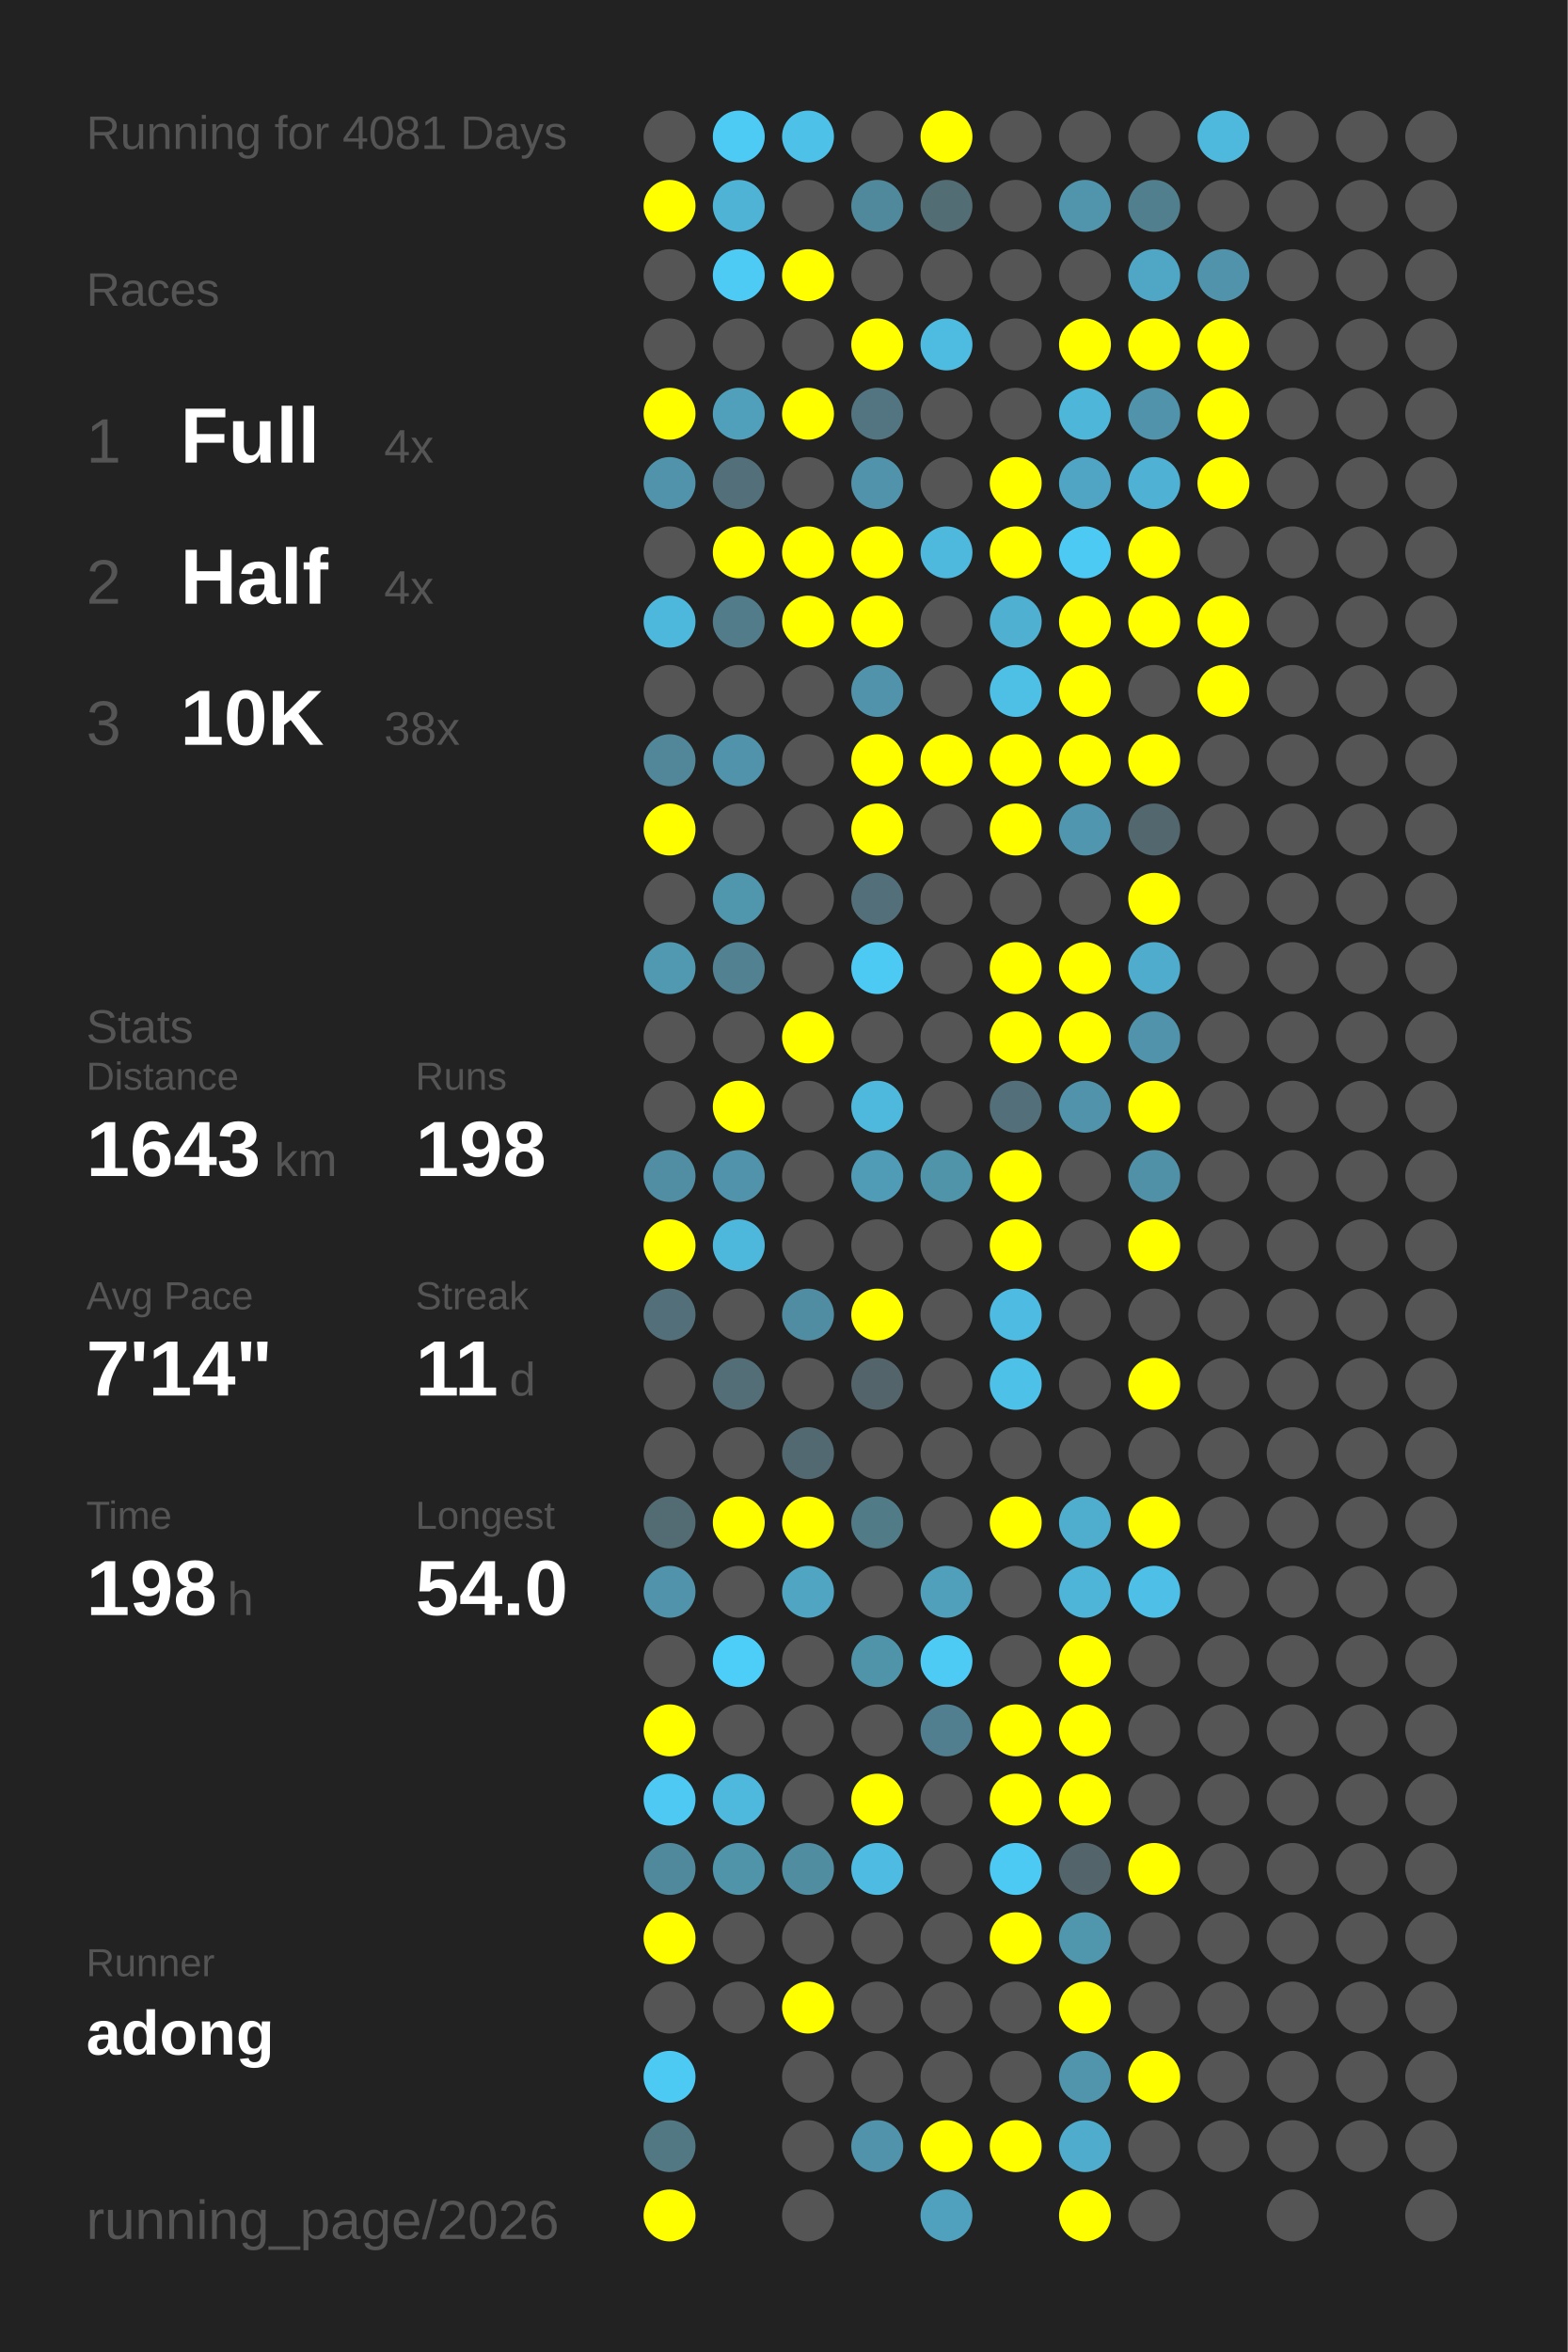
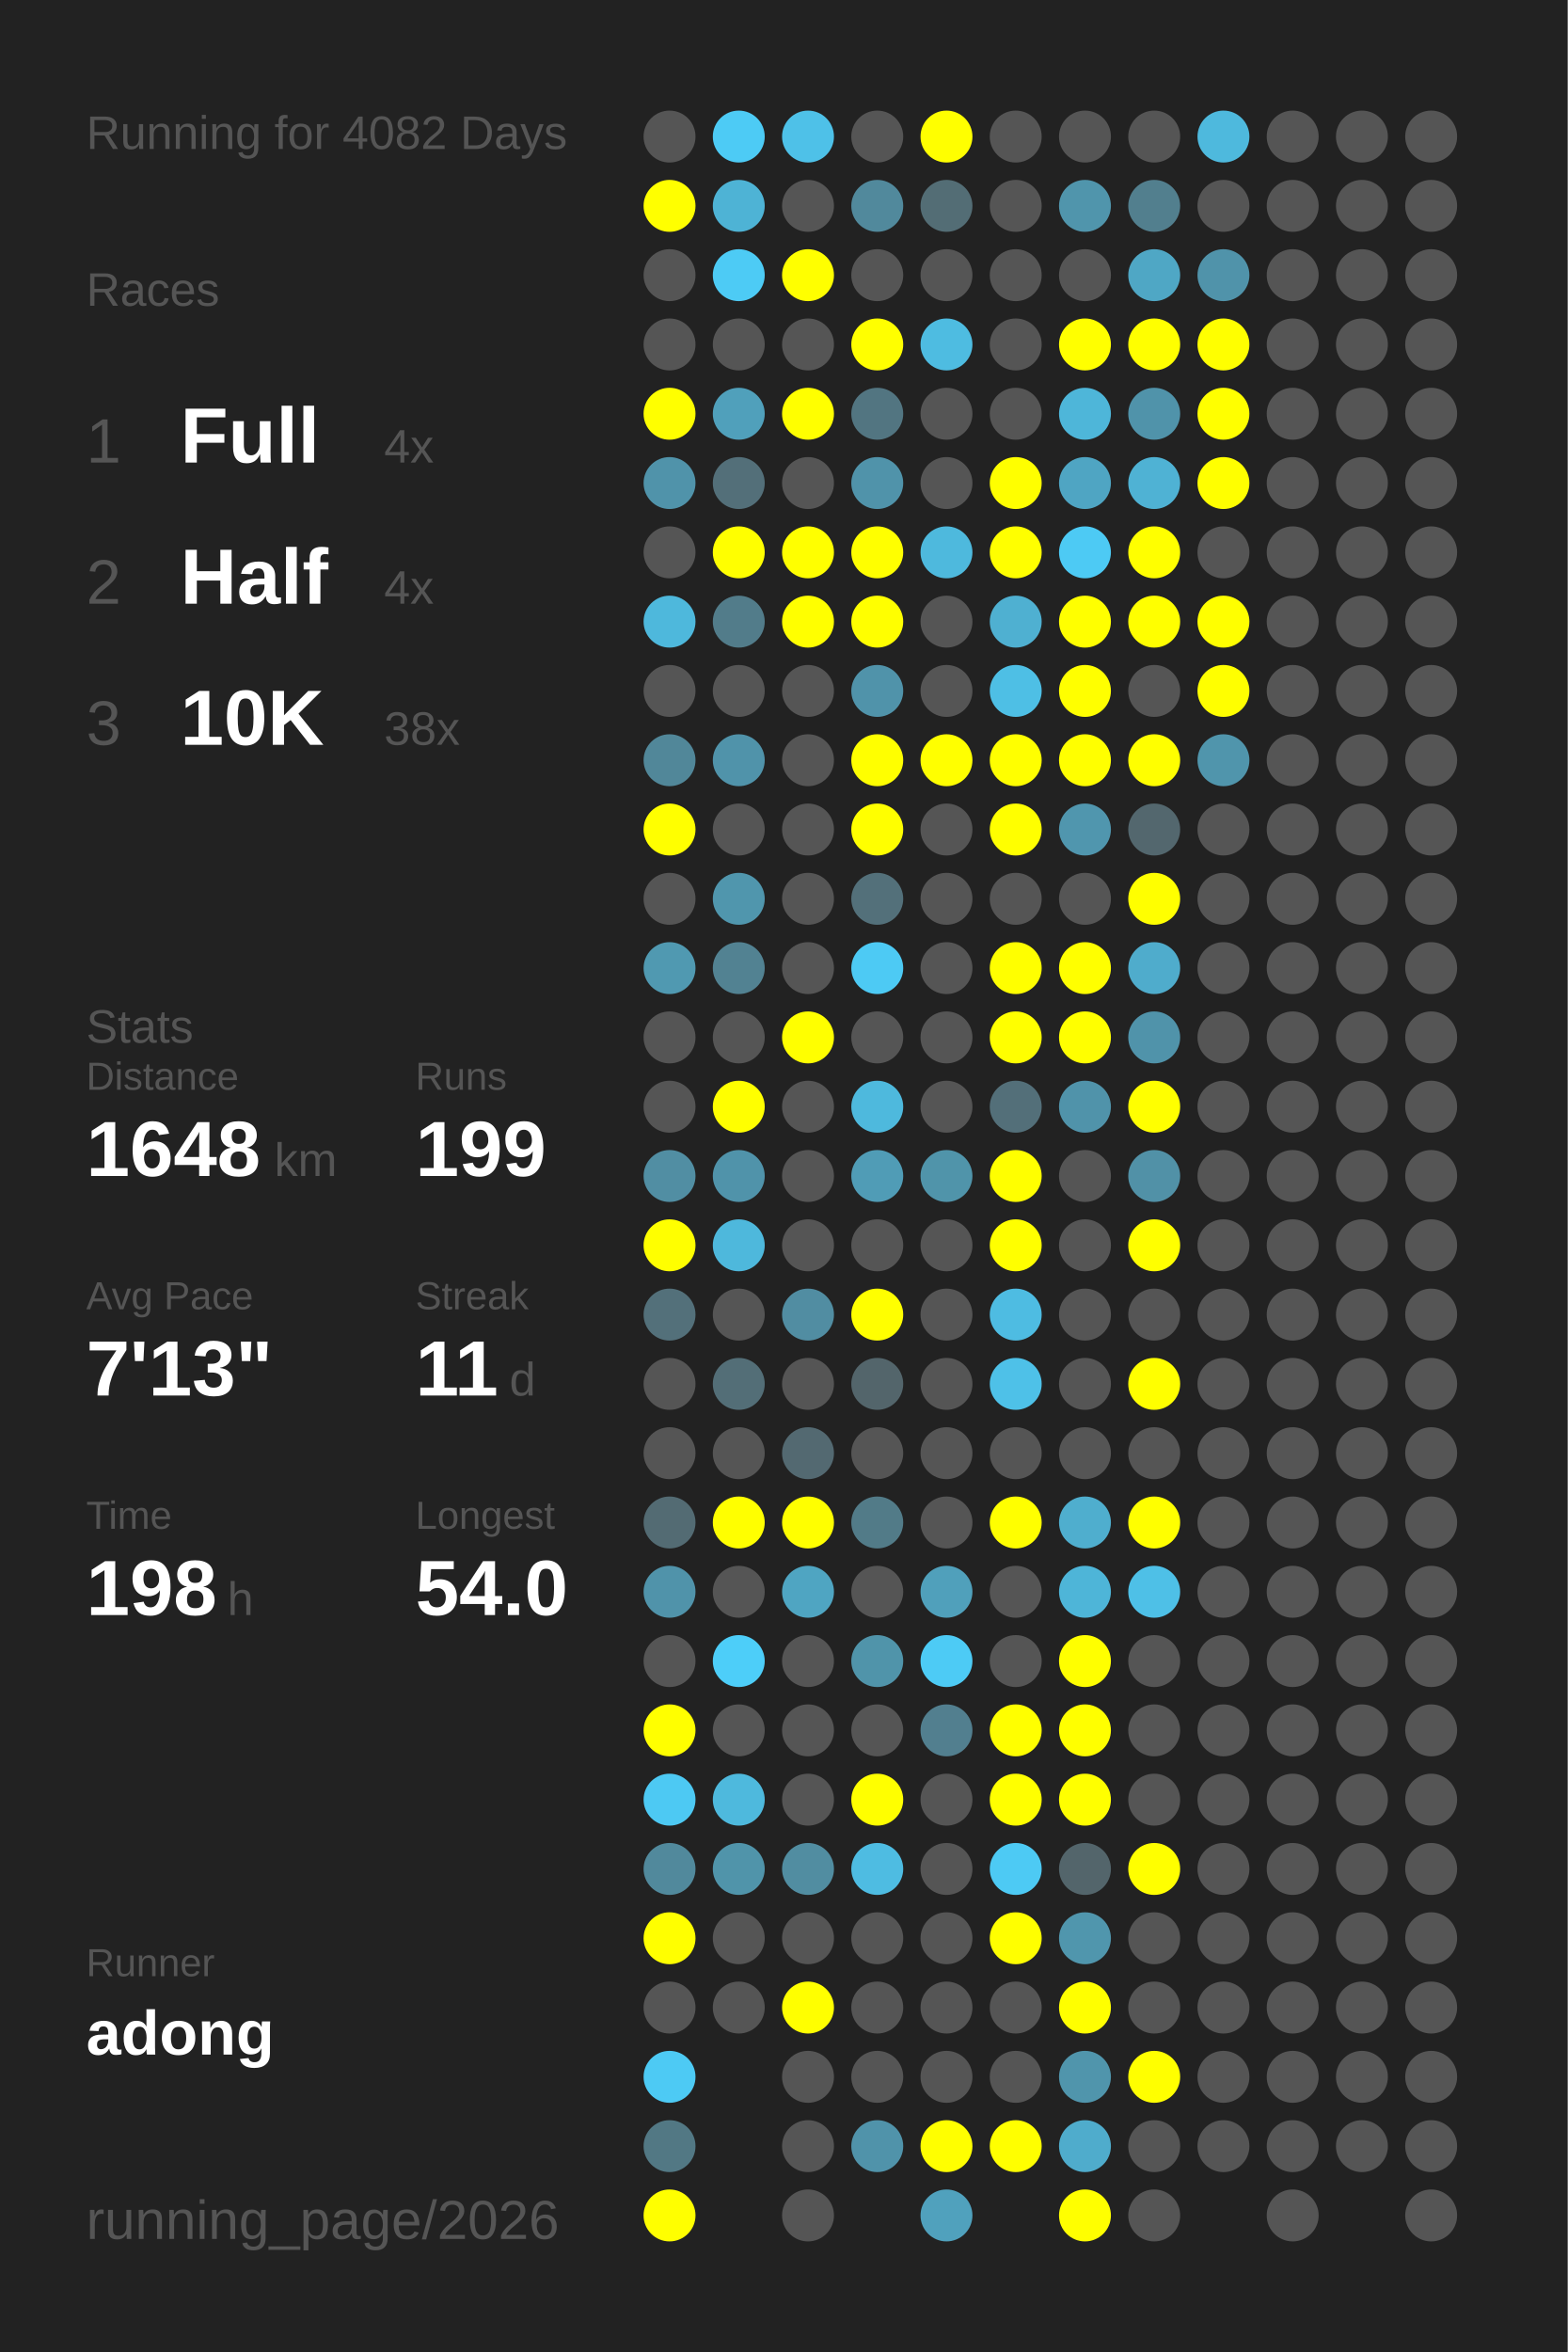
<svg xmlns="http://www.w3.org/2000/svg" baseProfile="full" height="300mm" version="1.1" viewBox="0,0,200,300" width="200mm">
  <defs />
  <rect fill="#222222" height="300" width="200" x="0" y="0" />
-   <text fill="#555555" style="font-size:6px; font-family:Arial;" x="11" y="19">Running for 4081 Days</text>
+   <text fill="#555555" style="font-size:6px; font-family:Arial;" x="11" y="19">Running for 4082 Days</text>
  <text fill="#555555" style="font-size:6px; font-family:Arial;" x="11" y="39">Races</text>
  <text fill="#555555" style="font-size:8px; font-family:Arial;" x="11" y="59">1</text>
  <text fill="#FFFFFF" style="font-size:10px; font-family:Arial; font-weight:bold;" x="23" y="59">Full</text>
  <text fill="#555555" style="font-size:6px; font-family:Arial;" x="49" y="59">4x</text>
  <text fill="#555555" style="font-size:8px; font-family:Arial;" x="11" y="77">2</text>
  <text fill="#FFFFFF" style="font-size:10px; font-family:Arial; font-weight:bold;" x="23" y="77">Half</text>
  <text fill="#555555" style="font-size:6px; font-family:Arial;" x="49" y="77">4x</text>
  <text fill="#555555" style="font-size:8px; font-family:Arial;" x="11" y="95">3</text>
  <text fill="#FFFFFF" style="font-size:10px; font-family:Arial; font-weight:bold;" x="23" y="95">10K</text>
  <text fill="#555555" style="font-size:6px; font-family:Arial;" x="49" y="95">38x</text>
  <text fill="#555555" style="font-size:6px; font-family:Arial;" x="11" y="133">Stats</text>
  <text fill="#555555" style="font-size:5px; font-family:Arial;" x="11" y="139">Distance</text>
-   <text fill="#FFFFFF" style="font-size:10px; font-family:Arial; font-weight:bold;" x="11" y="150">1643</text>
+   <text fill="#FFFFFF" style="font-size:10px; font-family:Arial; font-weight:bold;" x="11" y="150">1648</text>
  <text fill="#555555" style="font-size:6px; font-family:Arial;" x="35" y="150">km</text>
  <text fill="#555555" style="font-size:5px; font-family:Arial;" x="53" y="139">Runs</text>
-   <text fill="#FFFFFF" style="font-size:10px; font-family:Arial; font-weight:bold;" x="53" y="150">198</text>
+   <text fill="#FFFFFF" style="font-size:10px; font-family:Arial; font-weight:bold;" x="53" y="150">199</text>
  <text fill="#555555" style="font-size:5px; font-family:Arial;" x="11" y="167">Avg Pace</text>
-   <text fill="#FFFFFF" style="font-size:10px; font-family:Arial; font-weight:bold;" x="11" y="178">7'14"</text>
+   <text fill="#FFFFFF" style="font-size:10px; font-family:Arial; font-weight:bold;" x="11" y="178">7'13"</text>
  <text fill="#555555" style="font-size:5px; font-family:Arial;" x="53" y="167">Streak</text>
  <text fill="#FFFFFF" style="font-size:10px; font-family:Arial; font-weight:bold;" x="53" y="178">11</text>
  <text fill="#555555" style="font-size:6px; font-family:Arial;" x="65" y="178">d</text>
  <text fill="#555555" style="font-size:5px; font-family:Arial;" x="11" y="195">Time</text>
  <text fill="#FFFFFF" style="font-size:10px; font-family:Arial; font-weight:bold;" x="11" y="206">198</text>
  <text fill="#555555" style="font-size:6px; font-family:Arial;" x="29" y="206">h</text>
  <text fill="#555555" style="font-size:5px; font-family:Arial;" x="53" y="195">Longest</text>
  <text fill="#FFFFFF" style="font-size:10px; font-family:Arial; font-weight:bold;" x="53" y="206">54.0</text>
  <text fill="#555555" style="font-size:5px; font-family:Arial;" x="11" y="252.065">Runner</text>
  <text fill="#FFFFFF" style="font-size:8px; font-family:Arial; font-weight:bold;" x="11" y="262.065">adong</text>
  <text fill="#555555" style="font-size:7px; font-family:Arial;" x="11" y="285.581">running_page/2026</text>
  <circle cx="85.417" cy="17.419" fill="#555555" r="3.312" />
  <circle cx="85.417" cy="26.258" fill="#FFFF00" r="3.312" />
  <circle cx="85.417" cy="35.097" fill="#555555" r="3.312" />
  <circle cx="85.417" cy="43.935" fill="#555555" r="3.312" />
  <circle cx="85.417" cy="52.774" fill="#FFFF00" r="3.312" />
  <circle cx="85.417" cy="61.613" fill="#5093aa" r="3.312" />
  <circle cx="85.417" cy="70.452" fill="#555555" r="3.312" />
  <circle cx="85.417" cy="79.29" fill="#4eb8dc" r="3.312" />
  <circle cx="85.417" cy="88.129" fill="#555555" r="3.312" />
  <circle cx="85.417" cy="96.968" fill="#518799" r="3.312" />
  <circle cx="85.417" cy="105.806" fill="#FFFF00" r="3.312" />
  <circle cx="85.417" cy="114.645" fill="#555555" r="3.312" />
  <circle cx="85.417" cy="123.484" fill="#5099b1" r="3.312" />
  <circle cx="85.417" cy="132.323" fill="#555555" r="3.312" />
  <circle cx="85.417" cy="141.161" fill="#555555" r="3.312" />
  <circle cx="85.417" cy="150" fill="#518ea3" r="3.312" />
  <circle cx="85.417" cy="158.839" fill="#FFFF00" r="3.312" />
  <circle cx="85.417" cy="167.677" fill="#53707a" r="3.312" />
  <circle cx="85.417" cy="176.516" fill="#555555" r="3.312" />
  <circle cx="85.417" cy="185.355" fill="#555555" r="3.312" />
  <circle cx="85.417" cy="194.194" fill="#536b73" r="3.312" />
  <circle cx="85.417" cy="203.032" fill="#5093aa" r="3.312" />
  <circle cx="85.417" cy="211.871" fill="#555555" r="3.312" />
  <circle cx="85.417" cy="220.71" fill="#FFFF00" r="3.312" />
  <circle cx="85.417" cy="229.548" fill="#4dc9f3" r="3.312" />
  <circle cx="85.417" cy="238.387" fill="#51899c" r="3.312" />
  <circle cx="85.417" cy="247.226" fill="#FFFF00" r="3.312" />
  <circle cx="85.417" cy="256.065" fill="#555555" r="3.312" />
  <circle cx="85.417" cy="264.903" fill="#4dcaf4" r="3.312" />
  <circle cx="85.417" cy="273.742" fill="#527884" r="3.312" />
  <circle cx="85.417" cy="282.581" fill="#FFFF00" r="3.312" />
  <circle cx="94.25" cy="17.419" fill="#4dcbf5" r="3.312" />
  <circle cx="94.25" cy="26.258" fill="#4eb3d5" r="3.312" />
  <circle cx="94.25" cy="35.097" fill="#4dcbf5" r="3.312" />
  <circle cx="94.25" cy="43.935" fill="#555555" r="3.312" />
  <circle cx="94.25" cy="52.774" fill="#50a0bb" r="3.312" />
  <circle cx="94.25" cy="61.613" fill="#536f79" r="3.312" />
  <circle cx="94.25" cy="70.452" fill="#FFFF00" r="3.312" />
  <circle cx="94.25" cy="79.29" fill="#527c8a" r="3.312" />
  <circle cx="94.25" cy="88.129" fill="#555555" r="3.312" />
  <circle cx="94.25" cy="96.968" fill="#5093aa" r="3.312" />
  <circle cx="94.25" cy="105.806" fill="#555555" r="3.312" />
  <circle cx="94.25" cy="114.645" fill="#5096ad" r="3.312" />
  <circle cx="94.25" cy="123.484" fill="#528292" r="3.312" />
  <circle cx="94.25" cy="132.323" fill="#555555" r="3.312" />
  <circle cx="94.25" cy="141.161" fill="#FFFF00" r="3.312" />
  <circle cx="94.25" cy="150" fill="#5093aa" r="3.312" />
  <circle cx="94.25" cy="158.839" fill="#4eb8dc" r="3.312" />
  <circle cx="94.25" cy="167.677" fill="#555555" r="3.312" />
  <circle cx="94.25" cy="176.516" fill="#536e77" r="3.312" />
  <circle cx="94.25" cy="185.355" fill="#555555" r="3.312" />
  <circle cx="94.25" cy="194.194" fill="#FFFF00" r="3.312" />
  <circle cx="94.25" cy="203.032" fill="#555555" r="3.312" />
  <circle cx="94.25" cy="211.871" fill="#4dcef9" r="3.312" />
  <circle cx="94.25" cy="220.71" fill="#555555" r="3.312" />
  <circle cx="94.25" cy="229.548" fill="#4eb9dd" r="3.312" />
  <circle cx="94.25" cy="238.387" fill="#5094aa" r="3.312" />
  <circle cx="94.25" cy="247.226" fill="#555555" r="3.312" />
  <circle cx="94.25" cy="256.065" fill="#555555" r="3.312" />
  <circle cx="103.083" cy="17.419" fill="#4ec1e8" r="3.312" />
  <circle cx="103.083" cy="26.258" fill="#555555" r="3.312" />
  <circle cx="103.083" cy="35.097" fill="#FFFF00" r="3.312" />
  <circle cx="103.083" cy="43.935" fill="#555555" r="3.312" />
  <circle cx="103.083" cy="52.774" fill="#FFFF00" r="3.312" />
  <circle cx="103.083" cy="61.613" fill="#555555" r="3.312" />
  <circle cx="103.083" cy="70.452" fill="#FFFF00" r="3.312" />
  <circle cx="103.083" cy="79.29" fill="#FFFF00" r="3.312" />
  <circle cx="103.083" cy="88.129" fill="#555555" r="3.312" />
  <circle cx="103.083" cy="96.968" fill="#555555" r="3.312" />
  <circle cx="103.083" cy="105.806" fill="#555555" r="3.312" />
  <circle cx="103.083" cy="114.645" fill="#555555" r="3.312" />
  <circle cx="103.083" cy="123.484" fill="#555555" r="3.312" />
  <circle cx="103.083" cy="132.323" fill="#FFFF00" r="3.312" />
  <circle cx="103.083" cy="141.161" fill="#555555" r="3.312" />
  <circle cx="103.083" cy="150" fill="#555555" r="3.312" />
  <circle cx="103.083" cy="158.839" fill="#555555" r="3.312" />
  <circle cx="103.083" cy="167.677" fill="#518da2" r="3.312" />
  <circle cx="103.083" cy="176.516" fill="#555555" r="3.312" />
  <circle cx="103.083" cy="185.355" fill="#536971" r="3.312" />
  <circle cx="103.083" cy="194.194" fill="#FFFF00" r="3.312" />
  <circle cx="103.083" cy="203.032" fill="#4fa5c2" r="3.312" />
  <circle cx="103.083" cy="211.871" fill="#555555" r="3.312" />
  <circle cx="103.083" cy="220.71" fill="#555555" r="3.312" />
  <circle cx="103.083" cy="229.548" fill="#555555" r="3.312" />
  <circle cx="103.083" cy="238.387" fill="#518da1" r="3.312" />
  <circle cx="103.083" cy="247.226" fill="#555555" r="3.312" />
  <circle cx="103.083" cy="256.065" fill="#FFFF00" r="3.312" />
  <circle cx="103.083" cy="264.903" fill="#555555" r="3.312" />
  <circle cx="103.083" cy="273.742" fill="#555555" r="3.312" />
  <circle cx="103.083" cy="282.581" fill="#555555" r="3.312" />
  <circle cx="111.917" cy="17.419" fill="#555555" r="3.312" />
  <circle cx="111.917" cy="26.258" fill="#51899c" r="3.312" />
  <circle cx="111.917" cy="35.097" fill="#555555" r="3.312" />
  <circle cx="111.917" cy="43.935" fill="#FFFF00" r="3.312" />
  <circle cx="111.917" cy="52.774" fill="#527581" r="3.312" />
  <circle cx="111.917" cy="61.613" fill="#5093aa" r="3.312" />
  <circle cx="111.917" cy="70.452" fill="#FFFF00" r="3.312" />
  <circle cx="111.917" cy="79.29" fill="#FFFF00" r="3.312" />
  <circle cx="111.917" cy="88.129" fill="#5093aa" r="3.312" />
  <circle cx="111.917" cy="96.968" fill="#FFFF00" r="3.312" />
  <circle cx="111.917" cy="105.806" fill="#FFFF00" r="3.312" />
  <circle cx="111.917" cy="114.645" fill="#53707a" r="3.312" />
  <circle cx="111.917" cy="123.484" fill="#4dcaf4" r="3.312" />
  <circle cx="111.917" cy="132.323" fill="#555555" r="3.312" />
  <circle cx="111.917" cy="141.161" fill="#4eb9dd" r="3.312" />
  <circle cx="111.917" cy="150" fill="#509cb6" r="3.312" />
  <circle cx="111.917" cy="158.839" fill="#555555" r="3.312" />
  <circle cx="111.917" cy="167.677" fill="#FFFF00" r="3.312" />
  <circle cx="111.917" cy="176.516" fill="#53656b" r="3.312" />
  <circle cx="111.917" cy="185.355" fill="#555555" r="3.312" />
  <circle cx="111.917" cy="194.194" fill="#527b88" r="3.312" />
  <circle cx="111.917" cy="203.032" fill="#555555" r="3.312" />
  <circle cx="111.917" cy="211.871" fill="#5094aa" r="3.312" />
  <circle cx="111.917" cy="220.71" fill="#555555" r="3.312" />
  <circle cx="111.917" cy="229.548" fill="#FFFF00" r="3.312" />
  <circle cx="111.917" cy="238.387" fill="#4ebce2" r="3.312" />
  <circle cx="111.917" cy="247.226" fill="#555555" r="3.312" />
  <circle cx="111.917" cy="256.065" fill="#555555" r="3.312" />
  <circle cx="111.917" cy="264.903" fill="#555555" r="3.312" />
  <circle cx="111.917" cy="273.742" fill="#5093aa" r="3.312" />
  <circle cx="120.75" cy="17.419" fill="#FFFF00" r="3.312" />
  <circle cx="120.75" cy="26.258" fill="#536d75" r="3.312" />
  <circle cx="120.75" cy="35.097" fill="#555555" r="3.312" />
  <circle cx="120.75" cy="43.935" fill="#4ebce1" r="3.312" />
  <circle cx="120.75" cy="52.774" fill="#555555" r="3.312" />
  <circle cx="120.75" cy="61.613" fill="#555555" r="3.312" />
  <circle cx="120.75" cy="70.452" fill="#4eb9dd" r="3.312" />
  <circle cx="120.75" cy="79.29" fill="#555555" r="3.312" />
  <circle cx="120.75" cy="88.129" fill="#555555" r="3.312" />
  <circle cx="120.75" cy="96.968" fill="#FFFF00" r="3.312" />
  <circle cx="120.75" cy="105.806" fill="#555555" r="3.312" />
  <circle cx="120.75" cy="114.645" fill="#555555" r="3.312" />
  <circle cx="120.75" cy="123.484" fill="#555555" r="3.312" />
  <circle cx="120.75" cy="132.323" fill="#555555" r="3.312" />
  <circle cx="120.75" cy="141.161" fill="#555555" r="3.312" />
  <circle cx="120.75" cy="150" fill="#5094aa" r="3.312" />
  <circle cx="120.75" cy="158.839" fill="#555555" r="3.312" />
  <circle cx="120.75" cy="167.677" fill="#555555" r="3.312" />
  <circle cx="120.75" cy="176.516" fill="#555555" r="3.312" />
  <circle cx="120.75" cy="185.355" fill="#555555" r="3.312" />
  <circle cx="120.75" cy="194.194" fill="#555555" r="3.312" />
  <circle cx="120.75" cy="203.032" fill="#50a0bb" r="3.312" />
  <circle cx="120.75" cy="211.871" fill="#4dcbf5" r="3.312" />
  <circle cx="120.75" cy="220.71" fill="#527f8f" r="3.312" />
  <circle cx="120.75" cy="229.548" fill="#555555" r="3.312" />
  <circle cx="120.75" cy="238.387" fill="#555555" r="3.312" />
  <circle cx="120.75" cy="247.226" fill="#555555" r="3.312" />
  <circle cx="120.75" cy="256.065" fill="#555555" r="3.312" />
  <circle cx="120.75" cy="264.903" fill="#555555" r="3.312" />
  <circle cx="120.75" cy="273.742" fill="#FFFF00" r="3.312" />
  <circle cx="120.75" cy="282.581" fill="#50a1bd" r="3.312" />
  <circle cx="129.583" cy="17.419" fill="#555555" r="3.312" />
  <circle cx="129.583" cy="26.258" fill="#555555" r="3.312" />
  <circle cx="129.583" cy="35.097" fill="#555555" r="3.312" />
  <circle cx="129.583" cy="43.935" fill="#555555" r="3.312" />
  <circle cx="129.583" cy="52.774" fill="#555555" r="3.312" />
  <circle cx="129.583" cy="61.613" fill="#FFFF00" r="3.312" />
  <circle cx="129.583" cy="70.452" fill="#FFFF00" r="3.312" />
  <circle cx="129.583" cy="79.29" fill="#4fb0d1" r="3.312" />
  <circle cx="129.583" cy="88.129" fill="#4ebfe5" r="3.312" />
  <circle cx="129.583" cy="96.968" fill="#FFFF00" r="3.312" />
  <circle cx="129.583" cy="105.806" fill="#FFFF00" r="3.312" />
  <circle cx="129.583" cy="114.645" fill="#555555" r="3.312" />
  <circle cx="129.583" cy="123.484" fill="#FFFF00" r="3.312" />
  <circle cx="129.583" cy="132.323" fill="#FFFF00" r="3.312" />
  <circle cx="129.583" cy="141.161" fill="#536f79" r="3.312" />
  <circle cx="129.583" cy="150" fill="#FFFF00" r="3.312" />
  <circle cx="129.583" cy="158.839" fill="#FFFF00" r="3.312" />
  <circle cx="129.583" cy="167.677" fill="#4ebce2" r="3.312" />
  <circle cx="129.583" cy="176.516" fill="#4ec1e8" r="3.312" />
  <circle cx="129.583" cy="185.355" fill="#555555" r="3.312" />
  <circle cx="129.583" cy="194.194" fill="#FFFF00" r="3.312" />
  <circle cx="129.583" cy="203.032" fill="#555555" r="3.312" />
  <circle cx="129.583" cy="211.871" fill="#555555" r="3.312" />
  <circle cx="129.583" cy="220.71" fill="#FFFF00" r="3.312" />
  <circle cx="129.583" cy="229.548" fill="#FFFF00" r="3.312" />
  <circle cx="129.583" cy="238.387" fill="#4dcaf4" r="3.312" />
  <circle cx="129.583" cy="247.226" fill="#FFFF00" r="3.312" />
  <circle cx="129.583" cy="256.065" fill="#555555" r="3.312" />
  <circle cx="129.583" cy="264.903" fill="#555555" r="3.312" />
  <circle cx="129.583" cy="273.742" fill="#FFFF00" r="3.312" />
  <circle cx="138.417" cy="17.419" fill="#555555" r="3.312" />
  <circle cx="138.417" cy="26.258" fill="#5095ac" r="3.312" />
  <circle cx="138.417" cy="35.097" fill="#555555" r="3.312" />
  <circle cx="138.417" cy="43.935" fill="#FFFF00" r="3.312" />
  <circle cx="138.417" cy="52.774" fill="#4eb6d9" r="3.312" />
  <circle cx="138.417" cy="61.613" fill="#4fa5c3" r="3.312" />
  <circle cx="138.417" cy="70.452" fill="#4dcaf4" r="3.312" />
  <circle cx="138.417" cy="79.29" fill="#FFFF00" r="3.312" />
  <circle cx="138.417" cy="88.129" fill="#FFFF00" r="3.312" />
  <circle cx="138.417" cy="96.968" fill="#FFFF00" r="3.312" />
  <circle cx="138.417" cy="105.806" fill="#5096ae" r="3.312" />
  <circle cx="138.417" cy="114.645" fill="#555555" r="3.312" />
  <circle cx="138.417" cy="123.484" fill="#FFFF00" r="3.312" />
  <circle cx="138.417" cy="132.323" fill="#FFFF00" r="3.312" />
  <circle cx="138.417" cy="141.161" fill="#5093aa" r="3.312" />
  <circle cx="138.417" cy="150" fill="#555555" r="3.312" />
  <circle cx="138.417" cy="158.839" fill="#555555" r="3.312" />
  <circle cx="138.417" cy="167.677" fill="#555555" r="3.312" />
  <circle cx="138.417" cy="176.516" fill="#555555" r="3.312" />
  <circle cx="138.417" cy="185.355" fill="#555555" r="3.312" />
  <circle cx="138.417" cy="194.194" fill="#4faece" r="3.312" />
  <circle cx="138.417" cy="203.032" fill="#4eb5d8" r="3.312" />
  <circle cx="138.417" cy="211.871" fill="#FFFF00" r="3.312" />
  <circle cx="138.417" cy="220.71" fill="#FFFF00" r="3.312" />
  <circle cx="138.417" cy="229.548" fill="#FFFF00" r="3.312" />
  <circle cx="138.417" cy="238.387" fill="#53656b" r="3.312" />
  <circle cx="138.417" cy="247.226" fill="#5096ad" r="3.312" />
  <circle cx="138.417" cy="256.065" fill="#FFFF00" r="3.312" />
  <circle cx="138.417" cy="264.903" fill="#5095ac" r="3.312" />
  <circle cx="138.417" cy="273.742" fill="#4faccc" r="3.312" />
  <circle cx="138.417" cy="282.581" fill="#FFFF00" r="3.312" />
  <circle cx="147.25" cy="17.419" fill="#555555" r="3.312" />
  <circle cx="147.25" cy="26.258" fill="#527f8e" r="3.312" />
  <circle cx="147.25" cy="35.097" fill="#4fa7c5" r="3.312" />
  <circle cx="147.25" cy="43.935" fill="#FFFF00" r="3.312" />
  <circle cx="147.25" cy="52.774" fill="#5093aa" r="3.312" />
  <circle cx="147.25" cy="61.613" fill="#4fb2d4" r="3.312" />
  <circle cx="147.25" cy="70.452" fill="#FFFF00" r="3.312" />
  <circle cx="147.25" cy="79.29" fill="#FFFF00" r="3.312" />
  <circle cx="147.25" cy="88.129" fill="#555555" r="3.312" />
  <circle cx="147.25" cy="96.968" fill="#FFFF00" r="3.312" />
  <circle cx="147.25" cy="105.806" fill="#53676e" r="3.312" />
  <circle cx="147.25" cy="114.645" fill="#FFFF00" r="3.312" />
  <circle cx="147.25" cy="123.484" fill="#4faccc" r="3.312" />
  <circle cx="147.25" cy="132.323" fill="#5093aa" r="3.312" />
  <circle cx="147.25" cy="141.161" fill="#FFFF00" r="3.312" />
  <circle cx="147.25" cy="150" fill="#5191a7" r="3.312" />
  <circle cx="147.25" cy="158.839" fill="#FFFF00" r="3.312" />
  <circle cx="147.25" cy="167.677" fill="#555555" r="3.312" />
  <circle cx="147.25" cy="176.516" fill="#FFFF00" r="3.312" />
  <circle cx="147.25" cy="185.355" fill="#555555" r="3.312" />
  <circle cx="147.25" cy="194.194" fill="#FFFF00" r="3.312" />
  <circle cx="147.25" cy="203.032" fill="#4ec0e7" r="3.312" />
  <circle cx="147.25" cy="211.871" fill="#555555" r="3.312" />
  <circle cx="147.25" cy="220.71" fill="#555555" r="3.312" />
  <circle cx="147.25" cy="229.548" fill="#555555" r="3.312" />
  <circle cx="147.25" cy="238.387" fill="#FFFF00" r="3.312" />
  <circle cx="147.25" cy="247.226" fill="#555555" r="3.312" />
  <circle cx="147.25" cy="256.065" fill="#555555" r="3.312" />
  <circle cx="147.25" cy="264.903" fill="#FFFF00" r="3.312" />
  <circle cx="147.25" cy="273.742" fill="#555555" r="3.312" />
  <circle cx="147.25" cy="282.581" fill="#555555" r="3.312" />
  <circle cx="156.083" cy="17.419" fill="#4eb9dd" r="3.312" />
  <circle cx="156.083" cy="26.258" fill="#555555" r="3.312" />
  <circle cx="156.083" cy="35.097" fill="#5093aa" r="3.312" />
  <circle cx="156.083" cy="43.935" fill="#FFFF00" r="3.312" />
  <circle cx="156.083" cy="52.774" fill="#FFFF00" r="3.312" />
  <circle cx="156.083" cy="61.613" fill="#FFFF00" r="3.312" />
  <circle cx="156.083" cy="70.452" fill="#555555" r="3.312" />
  <circle cx="156.083" cy="79.29" fill="#FFFF00" r="3.312" />
  <circle cx="156.083" cy="88.129" fill="#FFFF00" r="3.312" />
-   <circle cx="156.083" cy="96.968" fill="#555555" r="3.312" />
+   <circle cx="156.083" cy="96.968" fill="#5095ac" r="3.312" />
  <circle cx="156.083" cy="105.806" fill="#555555" r="3.312" />
  <circle cx="156.083" cy="114.645" fill="#555555" r="3.312" />
  <circle cx="156.083" cy="123.484" fill="#555555" r="3.312" />
  <circle cx="156.083" cy="132.323" fill="#555555" r="3.312" />
  <circle cx="156.083" cy="141.161" fill="#555555" r="3.312" />
  <circle cx="156.083" cy="150" fill="#555555" r="3.312" />
  <circle cx="156.083" cy="158.839" fill="#555555" r="3.312" />
  <circle cx="156.083" cy="167.677" fill="#555555" r="3.312" />
  <circle cx="156.083" cy="176.516" fill="#555555" r="3.312" />
  <circle cx="156.083" cy="185.355" fill="#555555" r="3.312" />
  <circle cx="156.083" cy="194.194" fill="#555555" r="3.312" />
  <circle cx="156.083" cy="203.032" fill="#555555" r="3.312" />
  <circle cx="156.083" cy="211.871" fill="#555555" r="3.312" />
  <circle cx="156.083" cy="220.71" fill="#555555" r="3.312" />
  <circle cx="156.083" cy="229.548" fill="#555555" r="3.312" />
  <circle cx="156.083" cy="238.387" fill="#555555" r="3.312" />
  <circle cx="156.083" cy="247.226" fill="#555555" r="3.312" />
  <circle cx="156.083" cy="256.065" fill="#555555" r="3.312" />
  <circle cx="156.083" cy="264.903" fill="#555555" r="3.312" />
  <circle cx="156.083" cy="273.742" fill="#555555" r="3.312" />
  <circle cx="164.917" cy="17.419" fill="#555555" r="3.312" />
  <circle cx="164.917" cy="26.258" fill="#555555" r="3.312" />
  <circle cx="164.917" cy="35.097" fill="#555555" r="3.312" />
  <circle cx="164.917" cy="43.935" fill="#555555" r="3.312" />
  <circle cx="164.917" cy="52.774" fill="#555555" r="3.312" />
  <circle cx="164.917" cy="61.613" fill="#555555" r="3.312" />
  <circle cx="164.917" cy="70.452" fill="#555555" r="3.312" />
  <circle cx="164.917" cy="79.29" fill="#555555" r="3.312" />
  <circle cx="164.917" cy="88.129" fill="#555555" r="3.312" />
  <circle cx="164.917" cy="96.968" fill="#555555" r="3.312" />
  <circle cx="164.917" cy="105.806" fill="#555555" r="3.312" />
  <circle cx="164.917" cy="114.645" fill="#555555" r="3.312" />
  <circle cx="164.917" cy="123.484" fill="#555555" r="3.312" />
  <circle cx="164.917" cy="132.323" fill="#555555" r="3.312" />
  <circle cx="164.917" cy="141.161" fill="#555555" r="3.312" />
  <circle cx="164.917" cy="150" fill="#555555" r="3.312" />
  <circle cx="164.917" cy="158.839" fill="#555555" r="3.312" />
  <circle cx="164.917" cy="167.677" fill="#555555" r="3.312" />
  <circle cx="164.917" cy="176.516" fill="#555555" r="3.312" />
  <circle cx="164.917" cy="185.355" fill="#555555" r="3.312" />
  <circle cx="164.917" cy="194.194" fill="#555555" r="3.312" />
  <circle cx="164.917" cy="203.032" fill="#555555" r="3.312" />
  <circle cx="164.917" cy="211.871" fill="#555555" r="3.312" />
  <circle cx="164.917" cy="220.71" fill="#555555" r="3.312" />
  <circle cx="164.917" cy="229.548" fill="#555555" r="3.312" />
  <circle cx="164.917" cy="238.387" fill="#555555" r="3.312" />
  <circle cx="164.917" cy="247.226" fill="#555555" r="3.312" />
  <circle cx="164.917" cy="256.065" fill="#555555" r="3.312" />
  <circle cx="164.917" cy="264.903" fill="#555555" r="3.312" />
  <circle cx="164.917" cy="273.742" fill="#555555" r="3.312" />
  <circle cx="164.917" cy="282.581" fill="#555555" r="3.312" />
  <circle cx="173.75" cy="17.419" fill="#555555" r="3.312" />
  <circle cx="173.75" cy="26.258" fill="#555555" r="3.312" />
  <circle cx="173.75" cy="35.097" fill="#555555" r="3.312" />
  <circle cx="173.75" cy="43.935" fill="#555555" r="3.312" />
  <circle cx="173.75" cy="52.774" fill="#555555" r="3.312" />
  <circle cx="173.75" cy="61.613" fill="#555555" r="3.312" />
  <circle cx="173.75" cy="70.452" fill="#555555" r="3.312" />
  <circle cx="173.75" cy="79.29" fill="#555555" r="3.312" />
  <circle cx="173.75" cy="88.129" fill="#555555" r="3.312" />
  <circle cx="173.75" cy="96.968" fill="#555555" r="3.312" />
  <circle cx="173.75" cy="105.806" fill="#555555" r="3.312" />
  <circle cx="173.75" cy="114.645" fill="#555555" r="3.312" />
  <circle cx="173.75" cy="123.484" fill="#555555" r="3.312" />
  <circle cx="173.75" cy="132.323" fill="#555555" r="3.312" />
  <circle cx="173.75" cy="141.161" fill="#555555" r="3.312" />
  <circle cx="173.75" cy="150" fill="#555555" r="3.312" />
  <circle cx="173.75" cy="158.839" fill="#555555" r="3.312" />
  <circle cx="173.75" cy="167.677" fill="#555555" r="3.312" />
  <circle cx="173.75" cy="176.516" fill="#555555" r="3.312" />
  <circle cx="173.75" cy="185.355" fill="#555555" r="3.312" />
  <circle cx="173.75" cy="194.194" fill="#555555" r="3.312" />
  <circle cx="173.75" cy="203.032" fill="#555555" r="3.312" />
  <circle cx="173.75" cy="211.871" fill="#555555" r="3.312" />
  <circle cx="173.75" cy="220.71" fill="#555555" r="3.312" />
  <circle cx="173.75" cy="229.548" fill="#555555" r="3.312" />
  <circle cx="173.75" cy="238.387" fill="#555555" r="3.312" />
  <circle cx="173.75" cy="247.226" fill="#555555" r="3.312" />
  <circle cx="173.75" cy="256.065" fill="#555555" r="3.312" />
  <circle cx="173.75" cy="264.903" fill="#555555" r="3.312" />
  <circle cx="173.75" cy="273.742" fill="#555555" r="3.312" />
  <circle cx="182.583" cy="17.419" fill="#555555" r="3.312" />
  <circle cx="182.583" cy="26.258" fill="#555555" r="3.312" />
  <circle cx="182.583" cy="35.097" fill="#555555" r="3.312" />
  <circle cx="182.583" cy="43.935" fill="#555555" r="3.312" />
  <circle cx="182.583" cy="52.774" fill="#555555" r="3.312" />
  <circle cx="182.583" cy="61.613" fill="#555555" r="3.312" />
  <circle cx="182.583" cy="70.452" fill="#555555" r="3.312" />
  <circle cx="182.583" cy="79.29" fill="#555555" r="3.312" />
  <circle cx="182.583" cy="88.129" fill="#555555" r="3.312" />
  <circle cx="182.583" cy="96.968" fill="#555555" r="3.312" />
  <circle cx="182.583" cy="105.806" fill="#555555" r="3.312" />
  <circle cx="182.583" cy="114.645" fill="#555555" r="3.312" />
  <circle cx="182.583" cy="123.484" fill="#555555" r="3.312" />
  <circle cx="182.583" cy="132.323" fill="#555555" r="3.312" />
  <circle cx="182.583" cy="141.161" fill="#555555" r="3.312" />
  <circle cx="182.583" cy="150" fill="#555555" r="3.312" />
  <circle cx="182.583" cy="158.839" fill="#555555" r="3.312" />
  <circle cx="182.583" cy="167.677" fill="#555555" r="3.312" />
  <circle cx="182.583" cy="176.516" fill="#555555" r="3.312" />
  <circle cx="182.583" cy="185.355" fill="#555555" r="3.312" />
  <circle cx="182.583" cy="194.194" fill="#555555" r="3.312" />
  <circle cx="182.583" cy="203.032" fill="#555555" r="3.312" />
  <circle cx="182.583" cy="211.871" fill="#555555" r="3.312" />
  <circle cx="182.583" cy="220.71" fill="#555555" r="3.312" />
  <circle cx="182.583" cy="229.548" fill="#555555" r="3.312" />
  <circle cx="182.583" cy="238.387" fill="#555555" r="3.312" />
  <circle cx="182.583" cy="247.226" fill="#555555" r="3.312" />
  <circle cx="182.583" cy="256.065" fill="#555555" r="3.312" />
  <circle cx="182.583" cy="264.903" fill="#555555" r="3.312" />
  <circle cx="182.583" cy="273.742" fill="#555555" r="3.312" />
  <circle cx="182.583" cy="282.581" fill="#555555" r="3.312" />
</svg>
